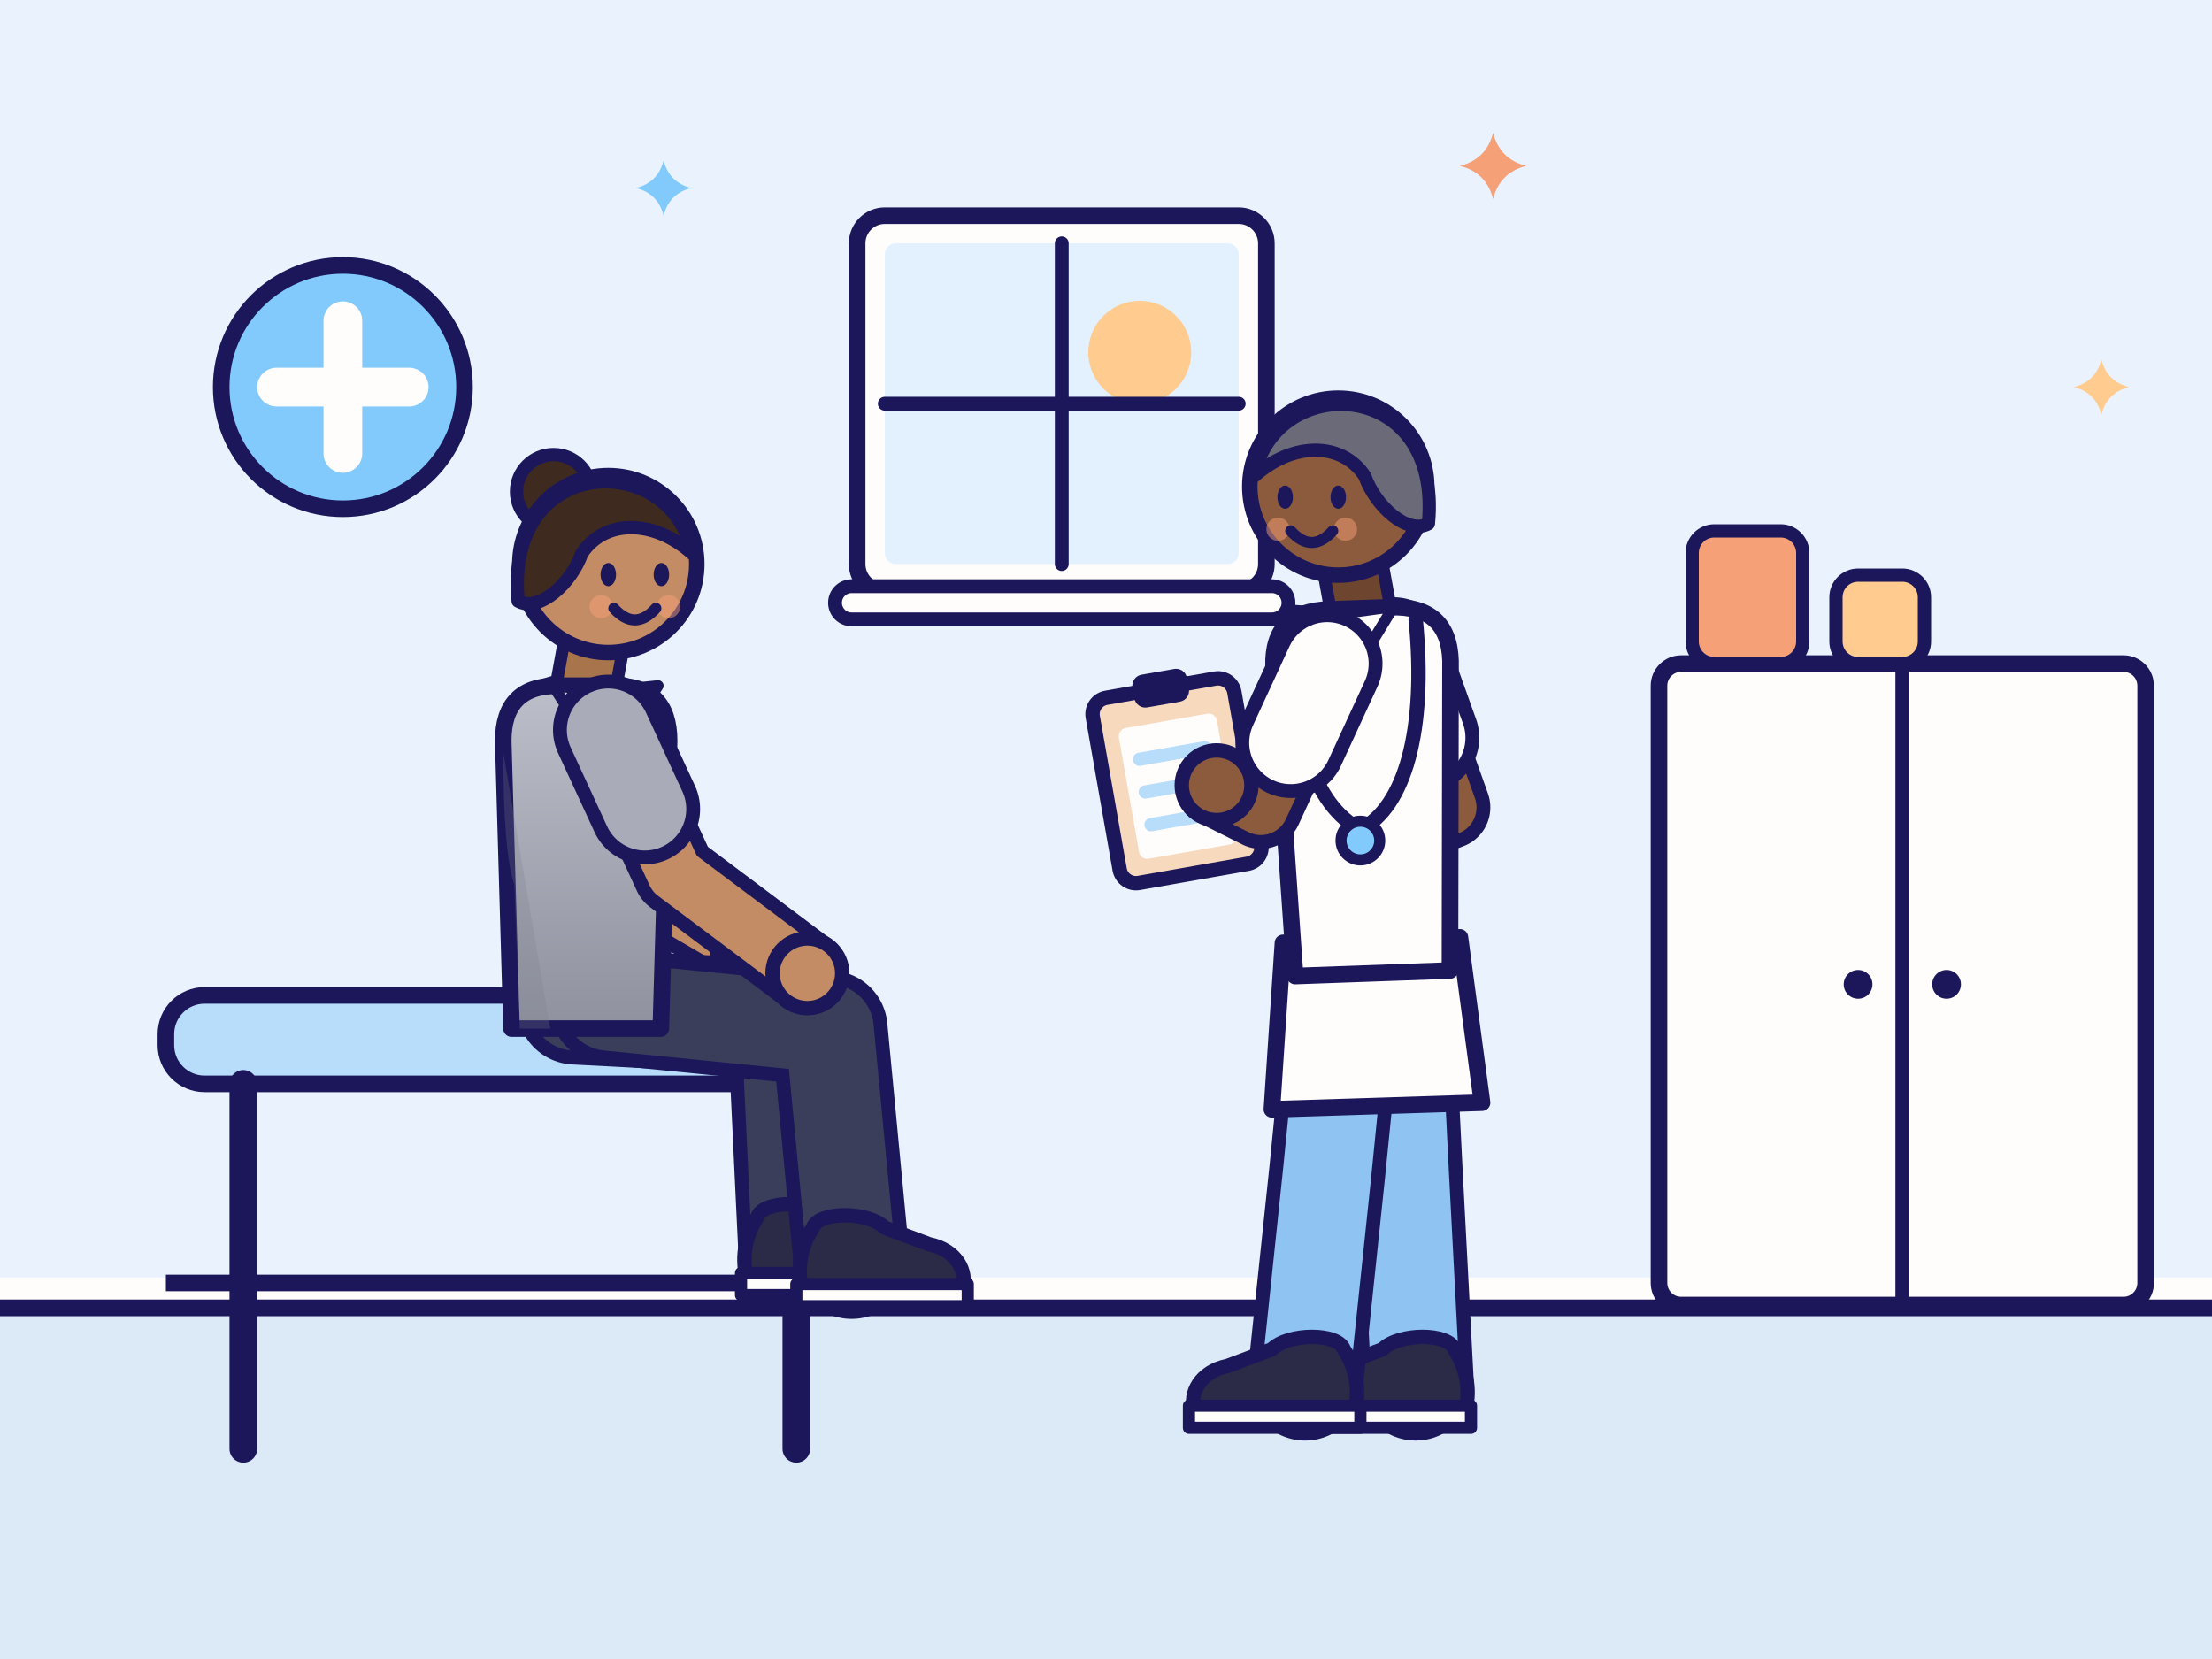
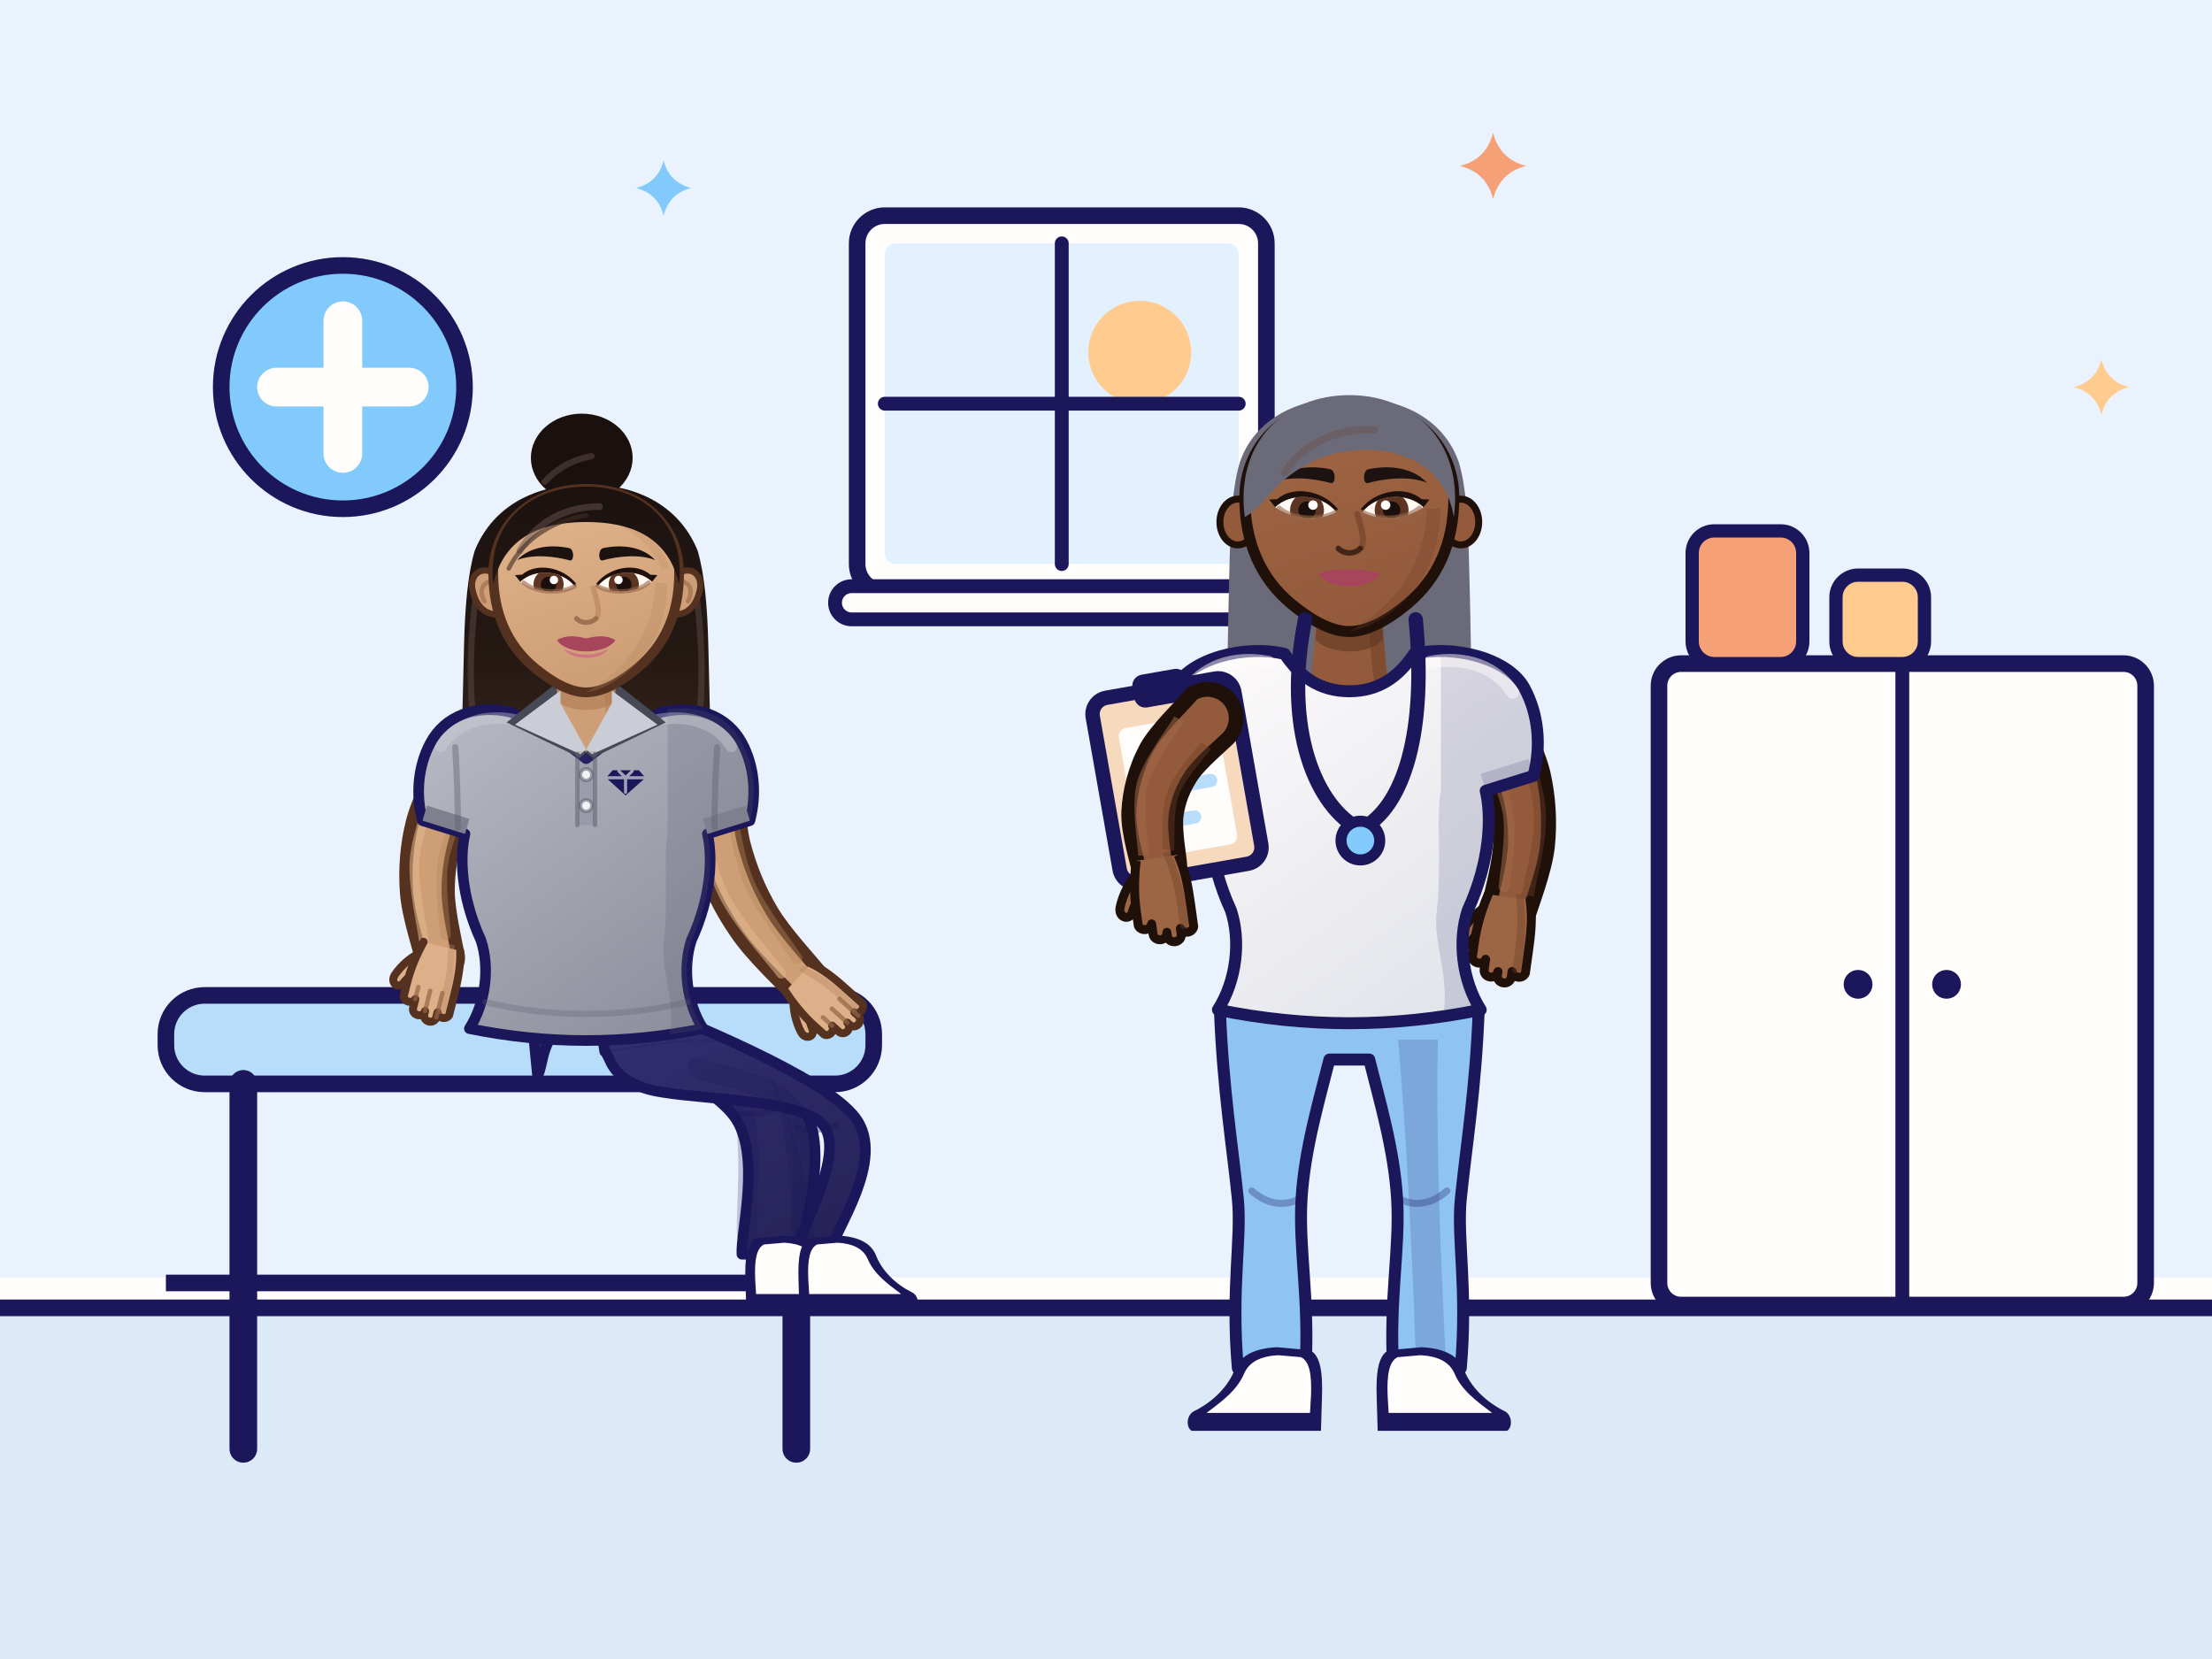
<svg xmlns="http://www.w3.org/2000/svg" width="400" height="300" viewBox="0 0 400 300">
  <defs>
-     <linearGradient id="sflDv_po" x1="0" y1="0" x2="0" y2="1">
-       <stop offset="0" stop-color="#BCBECA" />
-       <stop offset="1" stop-color="#8F919E" />
+     <path id="qdoc0" d="M0-206C12.1-206 21-197.9 21-186.9C21-178 17.9-170.7 11.6-165.5C7.6-162.2 3.6-160 0-160C-3.6-160-7.6-162.2-11.6-165.5C-17.9-170.7-21-178-21-186.9C-21-197.9-12.1-206 0-206Z" />
+     <path id="qdoc1" d="M-3.6-189.8C-7.2-190.8-12.1-191.3-15.6-189.9C-12.5-193.2-7.6-193.4-3.8-192.6C-2.7-192.3-2.7-189.8-3.6-189.8Z" />
+     <path id="qdoc2" d="M3.6-189.8C7.2-190.8 12.1-191.3 15.6-189.9C12.5-193.2 7.6-193.4 3.8-192.6C2.7-192.3 2.7-189.8 3.6-189.8Z" />
+     <path id="qdoc3" d="M37-131L27.4-128L26.4-131.4L36-134.4ZM-37-131L-27.4-128L-26.4-131.4L-36-134.4Z" />
+     <path id="qdoc4" d="M-6.2-171C-6.8-158-7.6-150-8.4-145H8.4C7.6-150 6.8-158 6.2-171Z" />
+     <path id="qdoc5" d="M-2.2-176.7C-1.1-175.5 1.1-175.5 2.2-176.7" />
+     <path id="qdoc6" d="M1.6-183.6C2.5-180.6 3.1-178.4 2.5-176.9" />
+     <g id="kd">
+       <path d="M-4.1-.5C-6.3 1.2-8.1 3.7-9 6.2C-9.7 8.1-7.7 9.2-6.8 7.7C-6.1 6.2-5.4 5.2-4.5 4.5Z" />
+       <path d="M-4.5-2.6C-5.4 .8-5.9 4.1-5.9 7.5L-5.9 10.4A1.4 1.3 0 0 0-3.2 10.4L-3.2 12.5A1.4 1.3 0 0 0-.4 12.5L-.4 13.3A1.4 1.3 0 0 0 2.4 13.3L2.4 12.1A1.4 1.3 0 0 0 5.1 12.1L5.1 7.5C5.1 4.1 5 .8 4-2.6" />
+     </g>
+     <path id="kx" d="M2.4-3.6C3.6 .2 4.1 4 4.1 7.5L4.1 11.8C3.4 12.6 2.4 12.4 2.4 11.6L2.4 7.5C2.4 4 2 .2 1-3.4Z" />
+     <path id="kn" d="M-3.2 10.4V7.6M-.4 12.5V7.8M2.4 13.3V7.6" />
+     <g id="kc" fill="#DDB089" stroke="#55321F" stroke-width="1.8" stroke-linejoin="round">
+       <use href="#kd" />
+       <use href="#kx" fill="#B5845C" fill-opacity=".38" stroke="none" />
+       <use href="#kn" fill="none" stroke="#946447" stroke-width="1" stroke-opacity=".7" stroke-linecap="round" />
+     </g>
+     <g id="kb" fill="#9C6544" stroke="#1F110A" stroke-width="1.8" stroke-linejoin="round">
+       <use href="#kd" />
+       <use href="#kx" fill="#6F4029" fill-opacity=".38" stroke="none" />
+     </g>
+     <linearGradient id="kh" gradientUnits="userSpaceOnUse" x1="0" y1="-212" x2="0" y2="-128">
+       <stop offset="0" stop-color="#1A110F" />
+       <stop offset=".5" stop-color="#241813" />
+       <stop offset=".8" stop-color="#35231B" />
+       <stop offset="1" stop-color="#5A3A29" />
+     </linearGradient>
+     <linearGradient id="kq" gradientUnits="userSpaceOnUse" x1="-38" y1="-160" x2="20" y2="-82">
+       <stop offset="0" stop-color="#B9BBC6" />
+       <stop offset="1" stop-color="#8D8F9C" />
+     </linearGradient>
+     <linearGradient id="kr" gradientUnits="userSpaceOnUse" x1="-28" y1="-88" x2="24" y2="-8">
+       <stop offset="0" stop-color="#363177" />
+       <stop offset="1" stop-color="#262257" />
+     </linearGradient>
+     <linearGradient id="kj" x1="0" y1="0" x2=".3" y2="1">
+       <stop offset="0" stop-color="#E4B78F" />
+       <stop offset="1" stop-color="#CE9E76" />
+     </linearGradient>
+     <linearGradient id="kj5" x1="0" y1="0" x2=".3" y2="1">
+       <stop offset="0" stop-color="#A16847" />
+       <stop offset="1" stop-color="#935A3B" />
+     </linearGradient>
+     <clipPath id="ke">
+       <path d="M6.1 1C3.1-2.8-3.1-3-6.2 0C-3.1 2.3 2.5 3 6.1 1Z" />
+     </clipPath>
+     <g id="ky">
+       <path d="M6.1 1C3.1-2.8-3.1-3-6.2 0C-3.1 2.3 2.5 3 6.1 1Z" fill="#FFF8F3" />
+       <g clip-path="url(#ke)">
+         <circle cx=".2" cy=".6" r="3.4" fill="#5E3522" />
+         <circle cx=".2" cy=".6" r="1.75" fill="#1A0F0B" />
+       </g>
+       <circle cx="1.4" cy="-.4" r=".95" fill="#FFFCFC" />
+       <path d="M6.1 1C3.1-2.8-3.1-3-6.2 0L-7.4-1.5L-5.8-1.6C-2.6-4.4 3.4-3.4 6.4 .4Z" fill="#1E110D" />
+       <path d="M-5.4 .2C-3.1 2.3 2.5 3 6.1 1" fill="none" stroke="#946447" stroke-width="1" stroke-opacity=".6" stroke-linecap="round" />
+     </g>
+     <g id="ks" stroke="none">
+       <path d="M-9.8 .6L-10-6C-10.2-11.4-9.6-14.6-7.6-15.6L-1-16.2C3.4-16 6.2-14.6 7.4-12C8.8-8.2 12-5.2 15.6-3.4C17.2-2.7 17.4-.2 16.2 .6Z" fill="#1B175A" />
+       <path d="M-7.6-3L-7.8-6.4C-8-11-7.4-13.4-5.8-14.2L-1.2-14.6C2.4-14.4 4.6-13.2 5.6-11C7-7.6 10-5.4 13.2-3Z" fill="#FFFCFC" />
+     </g>
+     <path id="qdoc7" d="M3.4-170C4-158 4.8-150 5.6-145H8.4C7.6-150 6.8-158 6.2-171Z" />
+     <path id="qdoc8" d="M-6.4-163.8C-4.2-157.6 4.2-157.6 6.4-163.8L6.8-158.4C4-155.2-4-155.2-6.8-158.4Z" />
+     <path id="qdoc9" d="M18.3-184.7C18.3-175.1 14.3-167.8 7.1-163C4.9-161.5 2.7-160.4 0-160C8-164.4 15.2-172.4 15.6-184.7Z" />
+     <path id="qdocA" d="M-16.2-153.8C-23.4-155.2-29.6-152.8-32.8-147.8M16.2-153.8C23.4-155.2 29.6-152.8 32.8-147.8" />
+     <path id="qdocC" d="M18.4-156.2C26-157.2 32.4-154.4 35.2-148.6C38-143.4 38.6-137 37-131L27.4-128C28.6-123 28.4-114 23.8-104C21.8-98 22.6-90 26.4-84C23.8-83.4 21.4-83 18.8-82.7C20.4-90 16.6-98 17.6-104C18.6-114 17.4-123 18.4-128Z" />
+     <linearGradient id="qdocW" gradientUnits="userSpaceOnUse" x1="-38" y1="-160" x2="20" y2="-82">
+       <stop offset="0" stop-color="#FFFCFC" />
+       <stop offset="1" stop-color="#E2E4EA" />
    </linearGradient>
  </defs>
-   <rect x="0" y="0" width="400" height="236" fill="#EAF3FD" />
-   <rect x="0" y="236" width="400" height="64" fill="#DCEAF8" />
-   <rect x="0" y="231" width="400" height="6" fill="#FFFCFC" />
-   <path d="M0 236.5 L400 236.5" fill="none" stroke="#1B175A" stroke-width="3" stroke-linecap="round" stroke-linejoin="round" />
+   <rect width="400" height="236" fill="#EAF3FD" />
+   <rect y="236" width="400" height="64" fill="#DCEAF8" />
+   <rect y="231" width="400" height="6" fill="#FFFCFC" />
+   <path d="M0 236.5L400 236.5" fill="none" stroke="#1B175A" stroke-width="3" stroke-linecap="round" />
  <rect x="155" y="39" width="74" height="68" rx="5" fill="#FFFCFC" stroke="#1B175A" stroke-width="3" />
  <rect x="160" y="44" width="64" height="58" rx="2" fill="#E2F1FD" />
  <circle cx="206.1" cy="63.7" r="9.3" fill="#FFCB8E" />
-   <path d="M192 44 L192 102" fill="none" stroke="#1B175A" stroke-width="2.5" stroke-linecap="round" stroke-linejoin="round" />
-   <path d="M160 73 L224 73" fill="none" stroke="#1B175A" stroke-width="2.5" stroke-linecap="round" stroke-linejoin="round" />
+   <path d="M192 44L192 102" fill="none" stroke="#1B175A" stroke-width="2.5" stroke-linecap="round" />
+   <path d="M160 73L224 73" fill="none" stroke="#1B175A" stroke-width="2.5" stroke-linecap="round" />
  <rect x="151" y="106" width="82" height="6" rx="3" fill="#FFFCFC" stroke="#1B175A" stroke-width="2.5" />
  <circle cx="62" cy="70" r="22" fill="#82CAFB" stroke="#1B175A" stroke-width="3" />
  <path d="M62 58v24M50 70h24" fill="none" stroke="#FFFCFC" stroke-width="7" stroke-linecap="round" />
  <rect x="300" y="120" width="88" height="116" rx="4" fill="#FFFCFC" stroke="#1B175A" stroke-width="3" />
-   <path d="M344 120 L344 236" fill="none" stroke="#1B175A" stroke-width="2.5" stroke-linecap="round" stroke-linejoin="round" />
+   <path d="M344 120L344 236" fill="none" stroke="#1B175A" stroke-width="2.5" stroke-linecap="round" />
  <circle cx="336" cy="178" r="2.6" fill="#1B175A" />
  <circle cx="352" cy="178" r="2.6" fill="#1B175A" />
  <rect x="306" y="96" width="20" height="24" rx="4" fill="#F6A078" stroke="#1B175A" stroke-width="2.4" />
  <rect x="332" y="104" width="16" height="16" rx="4" fill="#FFCB8E" stroke="#1B175A" stroke-width="2.4" />
  <rect x="30" y="180" width="128" height="16" rx="7" fill="#B7DDFB" stroke="#1B175A" stroke-width="3" />
  <path d="M44 196V262M144 196V262" fill="none" stroke="#1B175A" stroke-width="5" stroke-linecap="round" />
  <path d="M30 232H158" fill="none" stroke="#1B175A" stroke-width="3" />
-   <path d="M102 132 L112 158 L136 172" fill="none" stroke="#1B175A" stroke-width="15" stroke-linecap="round" stroke-linejoin="round" />
-   <path d="M102 132 L112 158 L136 172" fill="none" stroke="#C48C64" stroke-width="10" stroke-linecap="round" stroke-linejoin="round" />
-   <path d="M102 132 L107.5 146.3" fill="none" stroke="#1B175A" stroke-width="20" stroke-linecap="round" stroke-linejoin="round" />
-   <path d="M102 132 L107.5 146.3" fill="none" stroke="#A9ABB8" stroke-width="15" stroke-linecap="round" stroke-linejoin="round" />
-   <circle cx="136" cy="172" r="6.3" fill="#C48C64" stroke="#1B175A" stroke-width="2.6" />
-   <path d="M104 182 L142 184 L144 226" fill="none" stroke="#1B175A" stroke-width="21" stroke-linecap="round" stroke-linejoin="round" />
-   <path d="M104 182 L142 184 L144 226" fill="none" stroke="#3B3E5A" stroke-width="16" stroke-linecap="round" stroke-linejoin="round" />
-   <g transform="translate(144 227) scale(1 1) rotate(0)">
-     <path d="M-7 -7C-6 -10 3 -10 6 -7L14 -4C19 -3 21 1 20 4L-9 4C-10 0 -9 -4 -7 -7Z" fill="#2B2A47" stroke="#1B175A" stroke-width="2.6" stroke-linejoin="round" />
-     <path d="M-10 3.2H21V7.2H-10Z" fill="#FFFCFC" stroke="#1B175A" stroke-width="2.2" stroke-linejoin="round" />
-   </g>
-   <path d="M110 182 L150 186 L154 228" fill="none" stroke="#1B175A" stroke-width="21" stroke-linecap="round" stroke-linejoin="round" />
-   <path d="M110 182 L150 186 L154 228" fill="none" stroke="#3B3E5A" stroke-width="16" stroke-linecap="round" stroke-linejoin="round" />
-   <g transform="translate(154 229) scale(1 1) rotate(0)">
-     <path d="M-7 -7C-6 -10 3 -10 6 -7L14 -4C19 -3 21 1 20 4L-9 4C-10 0 -9 -4 -7 -7Z" fill="#2B2A47" stroke="#1B175A" stroke-width="2.6" stroke-linejoin="round" />
-     <path d="M-10 3.2H21V7.2H-10Z" fill="#FFFCFC" stroke="#1B175A" stroke-width="2.2" stroke-linejoin="round" />
-   </g>
-   <path d="M106 124 L108.4 110.8" fill="none" stroke="#1B175A" stroke-width="13" stroke-linecap="round" stroke-linejoin="round" />
-   <path d="M106 124 L108.4 110.8" fill="none" stroke="#A8744C" stroke-width="8.5" stroke-linecap="round" stroke-linejoin="round" />
-   <path d="M100.8 124Q91 124 91 134L92.5 186L119.5 186L121 134Q121 124 111.2 124Z" fill="url(#sflDv_po)" stroke="#1B175A" stroke-width="3" stroke-linejoin="round" />
-   <path d="M91 136Q91 154 93 160L94 186L99.5 186Z" fill="#7E808E" fill-opacity=".25" />
-   <path d="M100 124 L109.5 125 L106.5 134Z" fill="#D3D5DE" stroke="#1B175A" stroke-width="2" stroke-linejoin="round" />
-   <path d="M119 124 L109.5 125 L112.5 134Z" fill="#D3D5DE" stroke="#1B175A" stroke-width="2" stroke-linejoin="round" />
-   <path d="M109.5 130 L109.5 141" fill="none" stroke="#7E808E" stroke-width="1.6" stroke-linecap="round" stroke-linejoin="round" />
-   <circle cx="109.5" cy="133.5" r="1.2" fill="#FFFCFC" />
-   <circle cx="109.5" cy="138.5" r="1.2" fill="#FFFCFC" />
-   <path d="M110.3 138.8L111.7 137.1L115.3 137.1L116.7 138.8L113.5 143.2Z" fill="#1B175A" stroke-linejoin="round" />
-   <circle cx="100.1" cy="88.9" r="6.7" fill="#3E2A1E" stroke="#1B175A" stroke-width="2.4" />
-   <circle cx="110" cy="102" r="16" fill="#C48C64" stroke="#1B175A" stroke-width="2.8" />
-   <path d="M125.2 100.1C121.5 81.2 91.1 82 93.7 108.7C97.5 110.8 103.3 105.5 105.2 100.1C109.2 94 118 93.7 125.2 100.1Z" fill="#3E2A1E" stroke="#1B175A" stroke-width="2.4" stroke-linejoin="round" />
-   <ellipse cx="110" cy="103.9" rx="1.4" ry="2.1" fill="#1B175A" />
-   <ellipse cx="119.6" cy="103.9" rx="1.4" ry="2.1" fill="#1B175A" />
-   <circle cx="108.7" cy="109.7" r="2.1" fill="#F6A078" fill-opacity=".5" />
-   <circle cx="120.9" cy="109.7" r="2.1" fill="#F6A078" fill-opacity=".5" />
-   <path d="M111 110Q114.8 114.2 118.6 110" fill="none" stroke="#1B175A" stroke-width="2" stroke-linecap="round" />
-   <path d="M110 132 L122 158 L146 176" fill="none" stroke="#1B175A" stroke-width="15" stroke-linecap="round" stroke-linejoin="round" />
-   <path d="M110 132 L122 158 L146 176" fill="none" stroke="#C48C64" stroke-width="10" stroke-linecap="round" stroke-linejoin="round" />
-   <path d="M110 132 L116.6 146.3" fill="none" stroke="#1B175A" stroke-width="20" stroke-linecap="round" stroke-linejoin="round" />
-   <path d="M110 132 L116.6 146.3" fill="none" stroke="#A9ABB8" stroke-width="15" stroke-linecap="round" stroke-linejoin="round" />
-   <circle cx="146" cy="176" r="6.3" fill="#C48C64" stroke="#1B175A" stroke-width="2.6" />
-   <path d="M252 118 L262 146 L246 152" fill="none" stroke="#1B175A" stroke-width="15" stroke-linecap="round" stroke-linejoin="round" />
-   <path d="M252 118 L262 146 L246 152" fill="none" stroke="#8C5B3D" stroke-width="10" stroke-linecap="round" stroke-linejoin="round" />
-   <path d="M252 118 L257.5 133.4" fill="none" stroke="#1B175A" stroke-width="20" stroke-linecap="round" stroke-linejoin="round" />
-   <path d="M252 118 L257.5 133.4" fill="none" stroke="#FFFCFC" stroke-width="15" stroke-linecap="round" stroke-linejoin="round" />
-   <circle cx="246" cy="152" r="6.3" fill="#8C5B3D" stroke="#1B175A" stroke-width="2.6" />
-   <path d="M252 172 L254 212 L256 250" fill="none" stroke="#1B175A" stroke-width="21" stroke-linecap="round" stroke-linejoin="round" />
-   <path d="M252 172 L254 212 L256 250" fill="none" stroke="#8EC3F2" stroke-width="16" stroke-linecap="round" stroke-linejoin="round" />
-   <g transform="translate(256 251) scale(-1 1) rotate(0)">
-     <path d="M-7 -7C-6 -10 3 -10 6 -7L14 -4C19 -3 21 1 20 4L-9 4C-10 0 -9 -4 -7 -7Z" fill="#2B2A47" stroke="#1B175A" stroke-width="2.6" stroke-linejoin="round" />
-     <path d="M-10 3.2H21V7.2H-10Z" fill="#FFFCFC" stroke="#1B175A" stroke-width="2.2" stroke-linejoin="round" />
-   </g>
-   <path d="M244 172 L240 212 L236 250" fill="none" stroke="#1B175A" stroke-width="21" stroke-linecap="round" stroke-linejoin="round" />
-   <path d="M244 172 L240 212 L236 250" fill="none" stroke="#8EC3F2" stroke-width="16" stroke-linecap="round" stroke-linejoin="round" />
-   <g transform="translate(236 251) scale(-1 1) rotate(0)">
-     <path d="M-7 -7C-6 -10 3 -10 6 -7L14 -4C19 -3 21 1 20 4L-9 4C-10 0 -9 -4 -7 -7Z" fill="#2B2A47" stroke="#1B175A" stroke-width="2.6" stroke-linejoin="round" />
-     <path d="M-10 3.2H21V7.2H-10Z" fill="#FFFCFC" stroke="#1B175A" stroke-width="2.2" stroke-linejoin="round" />
-   </g>
-   <path d="M232 170.5 L264 169.5 L268 199.4 L230 200.6Z" fill="#FFFCFC" stroke="#1B175A" stroke-width="3" stroke-linejoin="round" />
-   <path d="M246 110 L243.6 96.8" fill="none" stroke="#1B175A" stroke-width="13" stroke-linecap="round" stroke-linejoin="round" />
-   <path d="M246 110 L243.6 96.8" fill="none" stroke="#6E4630" stroke-width="8.5" stroke-linecap="round" stroke-linejoin="round" />
-   <path d="M240.4 110.2Q230 110.5 230.3 120.5L234.2 176.5L262.2 175.5L262.3 119.5Q262 109.5 251.6 109.8Z" fill="#FFFCFC" stroke="#1B175A" stroke-width="3" stroke-linejoin="round" />
-   <path d="M233 110.3 L242.5 111 L239.8 120.1Z" fill="#FFFCFC" stroke="#1B175A" stroke-width="2" stroke-linejoin="round" />
-   <path d="M252 109.7 L242.5 111 L245.8 119.9Z" fill="#FFFCFC" stroke="#1B175A" stroke-width="2" stroke-linejoin="round" />
-   <circle cx="242" cy="88" r="16" fill="#8C5B3D" stroke="#1B175A" stroke-width="2.8" />
-   <path d="M226.8 86.1C230.5 67.2 260.9 68 258.3 94.7C254.5 96.8 248.7 91.5 246.8 86.1C242.8 80 234 79.7 226.8 86.1Z" fill="#6B6A78" stroke="#1B175A" stroke-width="2.4" stroke-linejoin="round" />
-   <ellipse cx="232.4" cy="89.9" rx="1.4" ry="2.1" fill="#1B175A" />
-   <ellipse cx="242" cy="89.9" rx="1.4" ry="2.1" fill="#1B175A" />
-   <circle cx="231.1" cy="95.7" r="2.1" fill="#F6A078" fill-opacity=".5" />
-   <circle cx="243.3" cy="95.7" r="2.1" fill="#F6A078" fill-opacity=".5" />
-   <path d="M233.4 96Q237.2 100.2 241 96" fill="none" stroke="#1B175A" stroke-width="2" stroke-linecap="round" />
+   <g fill="none" transform="translate(106 253.2)scale(.8)" stroke-linejoin="round" stroke-linecap="round">
+     <ellipse cx="-1" cy="-213" rx="11.5" ry="10" fill="url(#kh)" />
+     <path d="M-9.4-207.6C-6.4-210.8-3-212.6 1.2-213.4" stroke="#6A5550" stroke-width="1.4" stroke-opacity=".45" />
+     <path d="M0-207C-13-207-21.6-201-25.2-192C-26.8-186.6-27.4-179-27.6-171C-27.8-163-28-155-28.2-146C-18.6-150.2-9.4-151.8 0-151.8C9.4-151.8 18.6-150.2 28.2-146C28-155 27.8-163 27.6-171C27.4-179 26.8-186.6 25.2-192C21.6-201 13-207 0-207Z" fill="url(#kh)" />
+     <path d="M-24.6-184C-26.4-172-26.6-160-25-150M24.6-184C26.4-172 26.6-160 25-150" stroke="#6A5550" stroke-width="1.4" stroke-opacity=".42" />
+     <path d="M-11-73.4C-9.6-75.2-10.1-85.2-2.7-83.7C4.7-82.1 27-72.7 33.4-64.2C39.7-55.8 34.9-38.2 35.2-33L48.8-33C48.6-38.8 56.3-59.2 47.6-67.8C39-76.3 6.8-81.7-3.1-84.3C-13.1-87-10.6-83.8-12-83.7Z" fill="url(#kr)" stroke="#1B175A" stroke-width="2.4" />
+     <path d="M11.9-79.1C15.6-77.4 30.1-75.9 34.2-68.9C38.3-62 36-42.7 36.4-37.4" stroke="#1B175A" stroke-width="4.6" stroke-opacity=".22" />
+     <path d="M34.7-64.8Q39.5-64.2 43.8-66.5" stroke="#1B175A" stroke-width="1.4" stroke-opacity=".3" />
+     <path d="M4.2-78.8C5.7-77.5 5.1-73.3 13.3-70.5C21.5-67.8 47.7-68.6 53.4-62.4C59-56.1 48.2-37.9 47.2-33L54.9-33C55.9-38.1 68-54.3 60.9-63.8C53.8-73.3 22.1-85.7 12.4-89.9C2.6-94.1 4.2-89.1 2.6-89Z" fill="url(#kr)" stroke="#1B175A" stroke-width="2.4" />
+     <path d="M4.1-79.2C9.9-79 31.5-85.4 38.8-77.7C46-70 46.1-40.5 47.6-33L53.2-33C50.8-40.4 46.9-69.8 38.7-77.4C30.5-85.1 9.9-78.6 4.2-78.8Z" fill="#1B175A" fill-opacity=".22" />
+     <path d="M25.3-75.1C28.9-73.5 43-71.8 46.9-65.5C50.7-59.3 48.2-42.3 48.5-37.6" stroke="#1B175A" stroke-width="4.6" stroke-opacity=".22" />
+     <path d="M47.6-61.5Q52.3-60.4 56.8-62.2" stroke="#1B175A" stroke-width="1.4" stroke-opacity=".3" />
+     <use href="#ks" transform="translate(46 -21)" />
+     <use href="#ks" transform="translate(58 -21)" />
+     <path d="M-23.1-139.9C-24.1-137.9-27.8-131.9-29.2-127.8C-30.5-123.6-31.2-119.5-31.2-115.1C-31.2-110.7-29.5-103.6-29.1-101.3A4.1 4.1 0 0 1-36.9-98.7C-37.5-101.3-40.2-109.3-40.6-114.7C-41-120-40.6-125.4-39.3-130.6C-38-135.9-33.9-143.5-32.9-146.1A5.8 5.8 0 0 1-23.1-139.9Z" fill="#CE9E76" stroke="#55321F" stroke-width="3" />
+     <path d="M-34.1-139.7C-34.9-136.8-38.3-128-38.8-122C-39.2-116-37-106.9-36.7-103.9" stroke="#E4B78F" stroke-width="2.2" stroke-opacity=".55" />
+     <path d="M-27.3-136.3C-28.2-133.8-31.7-126.5-32.4-121.3C-33.2-116.1-31.9-107.9-31.8-105.2" stroke="#B5845C" stroke-width="2.4" stroke-opacity=".4" />
+     <g transform="translate(-33 -100)rotate(14)">
+       <use href="#kc" />
+     </g>
+     <path d="M33.7-143C34.1-140.2 34.3-131.4 35.6-126C37-120.6 39-115.6 41.9-110.7C44.7-105.9 50.9-99.3 52.7-97A4.1 4.1 0 0 1 47.3-91C45-93.4 37.5-100.3 33.9-105.7C30.2-111 27.4-116.9 25.5-123.1C23.5-129.3 22.8-139.6 22.3-143A5.8 5.8 0 0 1 33.7-143Z" fill="#CE9E76" stroke="#55321F" stroke-width="3" />
+     <path d="M24.7-135.7C25.7-132.2 27.8-120.9 31-114.3C34.2-107.8 41.9-99.4 44.1-96.4" stroke="#E4B78F" stroke-width="2.2" stroke-opacity=".55" />
+     <path d="M32.2-136.5C33-133.2 34.2-123.1 36.8-117C39.4-110.9 45.9-102.7 47.7-99.8" stroke="#B5845C" stroke-width="2.4" stroke-opacity=".4" />
+     <g transform="translate(50 -94)rotate(-48)">
+       <use href="#kc" />
+     </g>
+     <use href="#qdoc4" fill="#CE9E76" />
+     <use href="#qdoc7" fill="#A8744C" fill-opacity=".35" />
+     <use href="#qdoc8" fill="#A8744C" fill-opacity=".5" />
+     <path d="M0-145L8.5-151.5L17-155.5C25-157.4 32-154.6 35.2-148.6C38-143.4 38.6-137 37-131L27.4-128C28.6-123 28.4-114 23.8-104C21.8-98 22.6-90 26.4-84C8.8-80.4-8.8-80.4-26.4-84C-22.6-90-21.8-98-23.8-104C-28.4-114-28.6-123-27.4-128L-37-131C-38.6-137-38-143.4-35.2-148.6C-32-154.6-25-157.4-17-155.5L-8.5-151.5Z" fill="url(#kq)" stroke="#1B175A" stroke-width="2.4" />
+     <use href="#qdocC" fill="#5C5E6D" fill-opacity=".22" />
+     <use href="#qdoc3" fill="#7E808E" />
+     <use href="#qdocA" stroke="#D2D4DC" stroke-width="2.6" stroke-opacity=".38" />
+     <path d="M29.6-147.6C29.2-141 29-135.2 29-129.4M-29.6-147.6C-29.2-141-29-135.2-29-129.4" stroke="#5C5E6D" stroke-width="1.4" stroke-opacity=".4" />
+     <path d="M-22.8-90C-8-86.4 8-86.4 22.8-90" stroke="#5C5E6D" stroke-width="1.4" stroke-opacity=".3" />
+     <g fill="#474956">
+       <path d="M-6.6-162.2L-18-153.2L-1.4-145.2L0-146.4L-6.6-158.6Z" />
+       <path d="M6.6-162.2L18-153.2L1.4-145.2L0-146.4L6.6-158.6Z" />
+     </g>
+     <g fill="#CBCDD6">
+       <path d="M-5.8-160.4L-16.1-152.7L-1.3-146L0-147.1L-5.8-157.5Z" />
+       <path d="M5.8-160.4L16.1-152.7L1.3-146L0-147.1L5.8-157.5Z" />
+     </g>
+     <path d="M-2-146.7H2V-130H-2Z" fill="#5C5E6D" fill-opacity=".16" />
+     <path d="M-2-146.1V-130M2-146.1V-130" stroke="#5C5E6D" stroke-width="1" stroke-opacity=".5" />
+     <g fill="#F2F3F6" stroke="#5C5E6D" stroke-width=".8" stroke-opacity=".55">
+       <circle cy="-141.4" r="1.3" />
+       <circle cy="-134.4" r="1.3" />
+     </g>
+     <path d="M6-142.4H11.9L13.4-140.7L8.9-136.7L4.5-140.7Z" fill="#1B175A" />
+     <path d="M4.8-140.7H13.1M7.4-142.2L8.9-140.7L10.4-142.2M8.9-140.4V-137.4" stroke="#B9BBC6" stroke-width=".7" stroke-opacity=".85" />
+     <g fill="#CE9E76" stroke="#55321F" stroke-width="1.4">
+       <path d="M-20.1-186.5C-23.7-189.1-26.4-186.5-25.7-183.2C-25-179.9-23.2-177.6-20.1-177.6Z" />
+       <path d="M20.1-186.5C23.7-189.1 26.4-186.5 25.7-183.2C25-179.9 23.2-177.6 20.1-177.6Z" />
+     </g>
+     <path d="M-21.9-185C-23.7-184.6-24.1-182.4-23-180.6M21.9-185C23.7-184.6 24.1-182.4 23-180.6" stroke="#946447" stroke-width="1" stroke-opacity=".55" />
+     <use href="#qdoc0" fill="url(#kj)" stroke="#55321F" stroke-width="2.2" />
+     <use href="#qdoc9" fill="#B5845C" fill-opacity=".28" />
+     <path d="M-2.7-203.8C7.2-202.3 15.2-197.2 18.8-188.4L17-187.6C15.2-194.2 7.2-199-2.7-201.9Z" fill="#9E6E4A" fill-opacity=".14" />
+     <use href="#qdoc1" fill="#1C120F" />
+     <use href="#qdoc2" fill="#1C120F" />
+     <use href="#ky" transform="translate(-8.7 -185)" />
+     <use href="#ky" transform="translate(8.7 -185)scale(-1 1)" />
+     <use href="#qdoc6" stroke="#B5845C" stroke-width="1.2" stroke-opacity=".6" />
+     <use href="#qdoc5" stroke="#946447" stroke-width="1.1" stroke-opacity=".8" />
+     <path d="M-6.6-171.8C-4.2-173.2-1.8-172.6 0-172.2C1.8-172.6 4.2-173.2 6.6-171.8C4.4-168.4-4.4-168.4-6.6-171.8Z" fill="#A6455C" />
+     <path d="M-5-169.9C-2.4-168.1 2.4-168.1 5-169.9C3.6-167.1-3.6-167.1-5-169.9Z" fill="#D07683" />
+     <path d="M-21-184.5C-22.5-198-13-206.5 0-206.5C13-206.5 22.5-198 21-184.5C19-193 13-198.5 0-198.5C-13-198.5-19-193-21-184.5Z" fill="url(#kh)" />
+     <path d="M-15-192C-11-199-4-202 3-202" stroke="#6A5550" stroke-width="1.5" stroke-opacity=".5" />
+     <path d="M-17.5-188C-14-195-7-199 0-200" stroke="#3E2C25" stroke-width="1" stroke-opacity=".6" />
+   </g>
+   <g fill="none" transform="translate(244 258.2)scale(.9)" stroke-linejoin="round" stroke-linecap="round">
+     <path d="M0-207C-12-207-19.4-201.6-22-194C-23.4-189.4-23.8-183-24-176C-24.2-169-24.4-160-24.6-146C-16-150-8-151.6 0-151.6C8-151.6 16-150 24.6-146C24.4-160 24.2-169 24-176C23.8-183 23.4-189.4 22-194C19.4-201.6 12-207 0-207Z" fill="#6B6A78" />
+     <path d="M-26-84C-25.4-68-23.4-56-22.4-46C-21.6-38-23.8-28-22.4-12H-8.8C-8-26-10.2-36-9.6-46C-9-56-6-66-4-74H4C6-66 9-56 9.6-46C10.2-36 8-26 8.8-12H22.4C23.8-28 21.6-38 22.4-46C23.4-56 25.4-68 26-84Z" fill="#8EC3F2" stroke="#1B175A" stroke-width="2.4" />
+     <path d="M9.8-78C11.4-60 12.6-36 13.4-13.5H19.4C18.2-36 17.4-60 17.8-78Z" fill="#1B175A" fill-opacity=".16" />
+     <path d="M-19.6-47.6C-16.4-44.8-13.2-44.6-10.4-45.8M19.6-47.6C16.4-44.8 13.2-44.6 10.4-45.8" stroke="#1B175A" stroke-width="1.4" stroke-opacity=".3" />
+     <use href="#ks" transform="translate(-15.5)scale(-1 1)" />
+     <use href="#ks" transform="translate(15.5)" />
+     <path d="M32.9-146.1C33.9-143.7 37.7-136.5 38.9-131.6C40-126.8 40.3-121.8 39.8-116.9C39.3-112 36.5-104.9 35.8-102.5L28.2-105.5C28.6-107.5 30.3-113.7 30.4-117.5C30.5-121.4 29.9-125.1 28.7-128.8C27.5-132.5 24.1-138.1 23.1-139.9A5.8 5.8 0 0 1 32.9-146.1Z" fill="#935A3B" stroke="#1F110A" stroke-width="3" />
+     <path d="M27.3-136.7C28.1-134.5 31.3-127.7 32-123.1C32.6-118.4 31.3-111.1 31.1-108.7" stroke="#A16847" stroke-width="2.2" stroke-opacity=".55" />
+     <path d="M34.1-140.2C34.8-137.4 38-129.1 38.3-123.6C38.6-118.1 36.3-110 35.9-107.2" stroke="#6F4029" stroke-width="2.4" stroke-opacity=".4" />
+     <g transform="translate(32 -104)rotate(8)">
+       <use href="#kb" />
+     </g>
+     <use href="#qdoc4" fill="#935A3B" />
+     <use href="#qdoc7" fill="#59321F" fill-opacity=".35" />
+     <use href="#qdoc8" fill="#59321F" fill-opacity=".5" />
+     <path d="M0-148C6-148 10-151 13-155.5C21-157.4 32-154.6 35.2-148.6C38-143.4 38.6-137 37-131L27.4-128C28.6-123 28.4-114 23.8-104C21.8-98 22.6-90 26.4-84C8.8-80.4-8.8-80.4-26.4-84C-22.6-90-21.8-98-23.8-104C-28.4-114-28.6-123-27.4-128L-37-131C-38.6-137-38-143.4-35.2-148.6C-32-154.6-21-157.4-13-155.5C-10-151-6-148 0-148Z" fill="url(#qdocW)" stroke="#1B175A" stroke-width="2.4" />
+     <use href="#qdocC" fill="#1B175A" fill-opacity=".14" />
+     <use href="#qdoc3" fill="#1B175A" fill-opacity=".16" />
+     <use href="#qdocA" stroke="#FFFCFC" stroke-width="2.6" stroke-opacity=".5" />
+     <g fill="#935A3B" stroke="#1F110A" stroke-width="1.4">
+       <ellipse cx="-22.4" cy="-182" rx="3.6" ry="4.6" />
+       <ellipse cx="22.4" cy="-182" rx="3.6" ry="4.6" />
+     </g>
+     <use href="#qdoc0" fill="url(#kj5)" stroke="#1F110A" stroke-width="2.2" />
+     <use href="#qdoc9" fill="#6F4029" fill-opacity=".28" />
+     <use href="#qdoc1" fill="#1C120F" />
+     <use href="#qdoc2" fill="#1C120F" />
+     <use href="#ky" transform="translate(-8.7 -185)" />
+     <use href="#ky" transform="translate(8.7 -185)scale(-1 1)" />
+     <use href="#qdoc6" stroke="#6F4029" stroke-width="1.2" stroke-opacity=".6" />
+     <use href="#qdoc5" stroke="#2D170E" stroke-width="1.1" stroke-opacity=".8" />
+     <path d="M-6.2-171.6C-4-172.8 4-172.8 6.2-171.6C4.2-168.2-4.2-168.2-6.2-171.6Z" fill="#A6455C" />
+     <path d="M-21-183C-23-198-13-207.5 0-207.5C13-207.5 23-198 21-183C19.5-192 12.5-196.5 3-196.5C-5.5-196.5-12.5-192-16.5-187C-18.2-185-19.6-183.8-21-183Z" fill="#6B6A78" />
+     <path d="M-13-192C-9-198-2-201 5-200.5" stroke="#6A5550" stroke-width="1.5" stroke-opacity=".5" />
+   </g>
  <path d="M236 112C232 132 238 146 246 150C254 146 258 132 256 112" fill="none" stroke="#1B175A" stroke-width="2.6" stroke-linecap="round" />
  <circle cx="246" cy="152" r="3.5" fill="#82CAFB" stroke="#1B175A" stroke-width="2" />
  <g transform="rotate(-10 214 142)">
    <rect x="200" y="124" width="26" height="34" rx="3" fill="#F7D9BE" stroke="#1B175A" stroke-width="2.6" />
    <rect x="204" y="130" width="18" height="24" rx="1.5" fill="#FFFCFC" />
    <path d="M207 136h12M207 142h12M207 148h8" fill="none" stroke="#B7DDFB" stroke-width="2.4" stroke-linecap="round" />
    <rect x="208" y="121" width="10" height="6" rx="2" fill="#1B175A" />
  </g>
-   <path d="M240 120 L228 146 L220 142" fill="none" stroke="#1B175A" stroke-width="15" stroke-linecap="round" stroke-linejoin="round" />
-   <path d="M240 120 L228 146 L220 142" fill="none" stroke="#8C5B3D" stroke-width="10" stroke-linecap="round" stroke-linejoin="round" />
-   <path d="M240 120 L233.4 134.3" fill="none" stroke="#1B175A" stroke-width="20" stroke-linecap="round" stroke-linejoin="round" />
-   <path d="M240 120 L233.4 134.3" fill="none" stroke="#FFFCFC" stroke-width="15" stroke-linecap="round" stroke-linejoin="round" />
-   <circle cx="220" cy="142" r="6.3" fill="#8C5B3D" stroke="#1B175A" stroke-width="2.6" />
+   <g transform="translate(244 258.2)scale(.9)">
+     <path d="M-24.4-138.5C-25.6-137.3-29.9-133.7-31.7-131.1C-33.4-128.5-34.4-126-34.8-123.1C-35.2-120.1-34.2-114.9-34.1-113.3L-41.9-110.7C-42.3-112.9-44.5-119.5-44.3-123.8C-44.1-128.1-42.9-132.5-40.8-136.5C-38.7-140.4-33.1-145.6-31.6-147.5A5.8 5.8 0 0 1-24.4-138.5Z" fill="#935A3B" stroke="#1F110A" stroke-width="3" stroke-linejoin="round" />
+     <path d="M-34.2-142.4C-35.4-140.2-40.4-133.9-41.6-129.4C-42.8-124.8-41.4-117.4-41.3-115" fill="none" stroke="#A16847" stroke-width="2.2" stroke-opacity=".55" />
+     <path d="M-28.8-137.1C-29.9-135.5-34.2-131-35.4-127.5C-36.7-124-36.2-118-36.4-116.1" fill="none" stroke="#6F4029" stroke-width="2.4" stroke-opacity=".4" />
+     <g transform="translate(-38 -112)rotate(-8)">
+       <use href="#kb" />
+     </g>
+   </g>
  <path d="M270 24Q271.2 28.8 276 30Q271.2 31.2 270 36Q268.8 31.2 264 30Q268.8 28.8 270 24Z" fill="#F6A078" />
  <path d="M120 29Q121 33 125 34Q121 35 120 39Q119 35 115 34Q119 33 120 29Z" fill="#82CAFB" />
  <path d="M380 65Q381 69 385 70Q381 71 380 75Q379 71 375 70Q379 69 380 65Z" fill="#FFCB8E" />
</svg>
